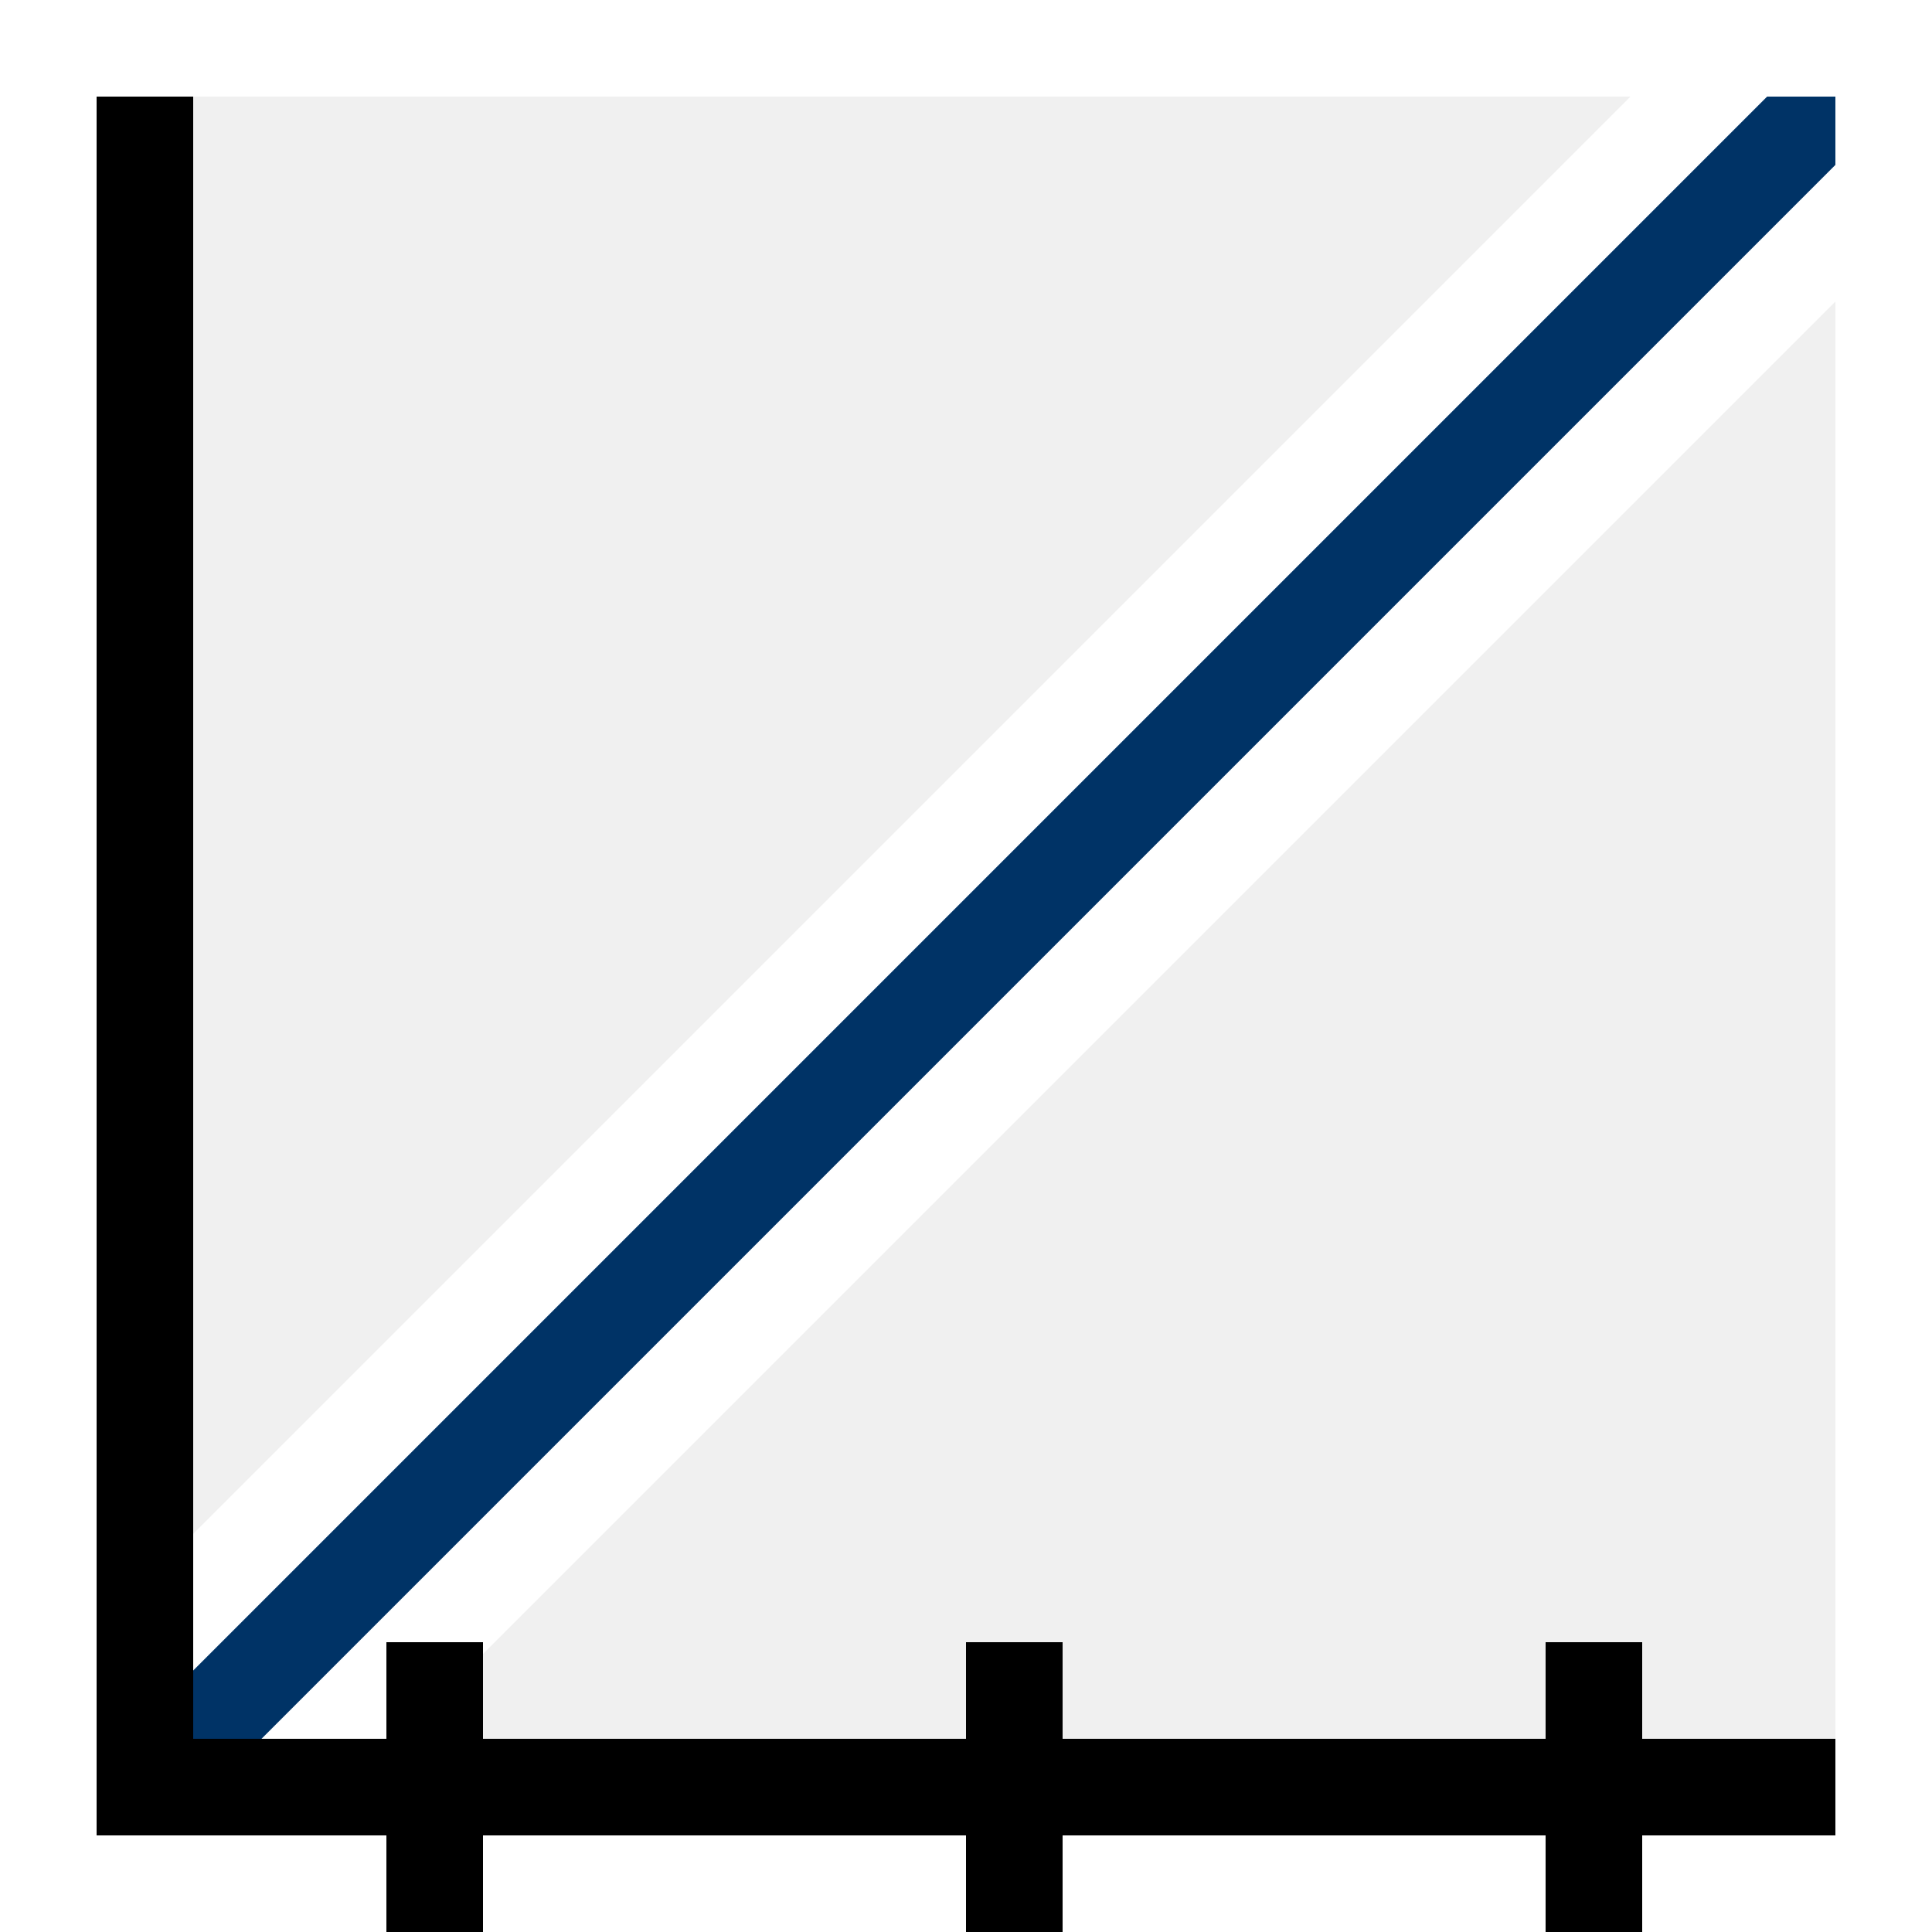
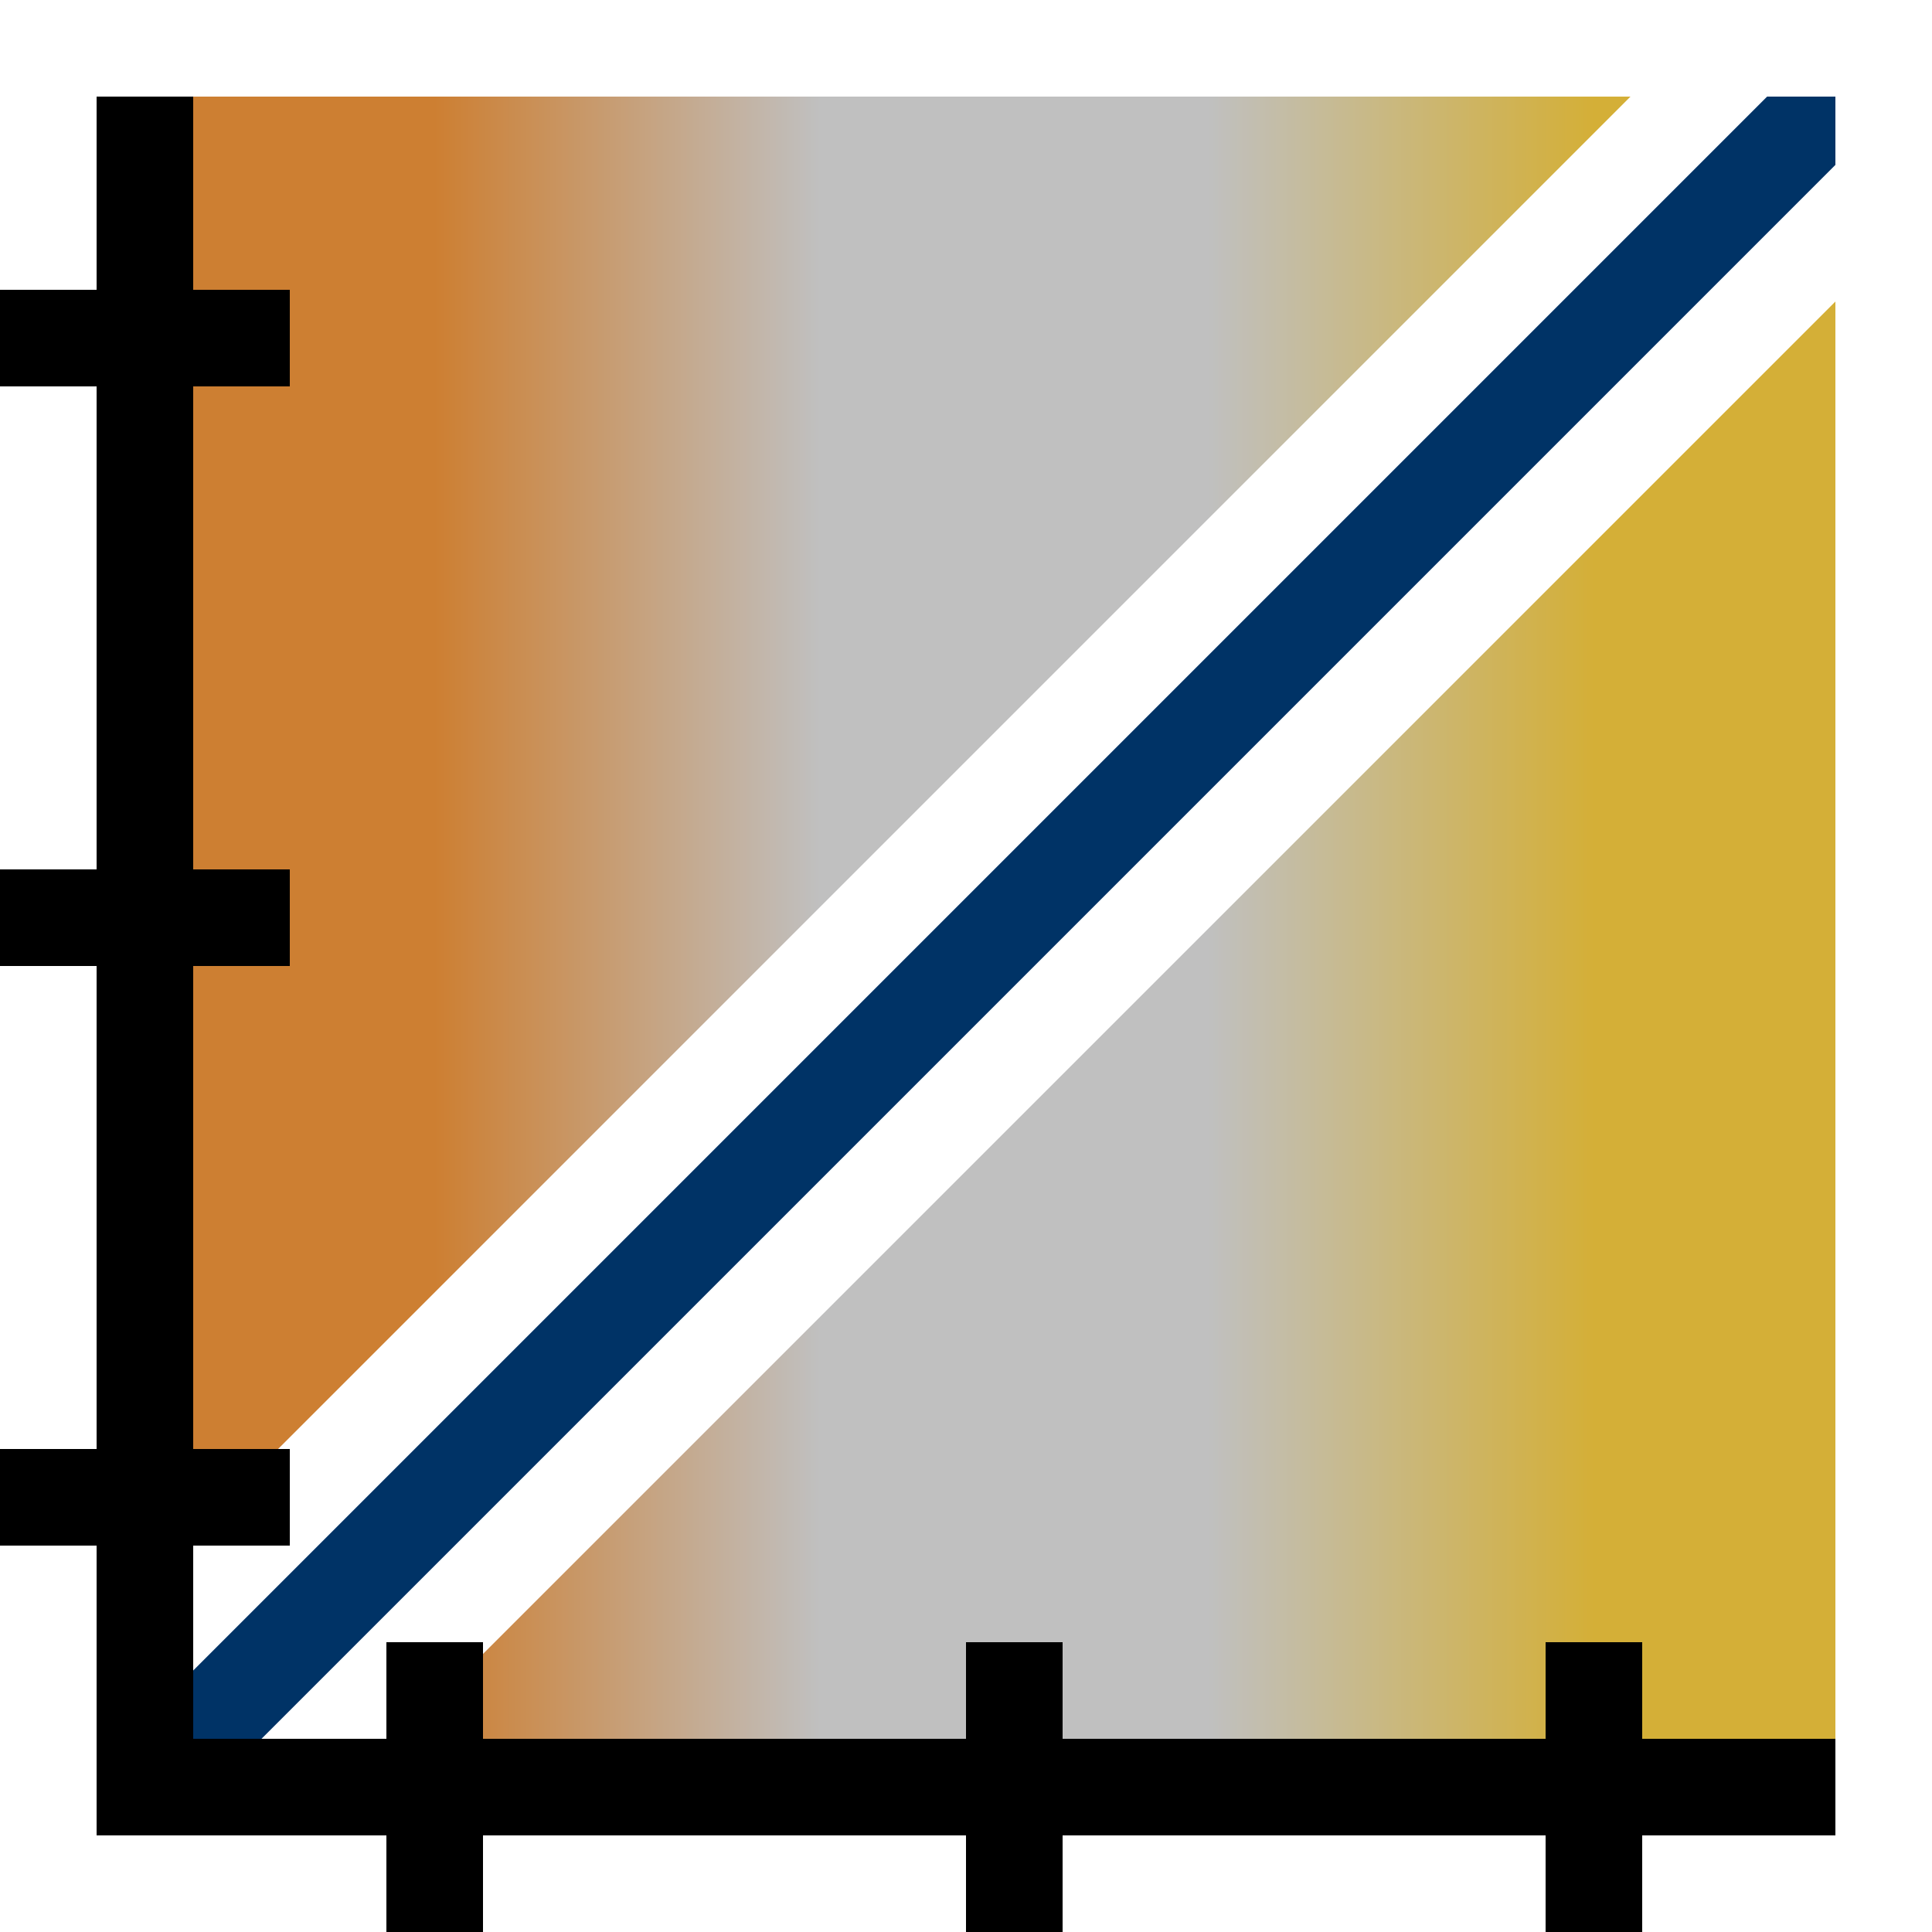
- <svg xmlns="http://www.w3.org/2000/svg" width="10cm" height="10cm" viewBox="0 0 100 100" version="1.1" id="svg11020">
-   <defs id="defs11014" />
+ <svg xmlns="http://www.w3.org/2000/svg" xmlns:xlink="http://www.w3.org/1999/xlink" width="10cm" height="10cm" viewBox="0 0 100 100" version="1.1" id="svg11020">
+   <defs id="defs11014">
+     <linearGradient id="linearGradient2753">
+       <stop style="stop-color:#cd7f32;stop-opacity:1" offset="0" id="stop2749" />
+       <stop id="stop2757" offset="0.147" style="stop-color:#cd7f32;stop-opacity:1" />
+       <stop style="stop-color:#c0c0c0;stop-opacity:1" offset="0.382" id="stop2759" />
+       <stop id="stop2763" offset="0.618" style="stop-color:#c0c0c0;stop-opacity:1" />
+       <stop id="stop2761" offset="0.853" style="stop-color:#d4af37;stop-opacity:1" />
+       <stop style="stop-color:#d4af37;stop-opacity:1" offset="1" id="stop2751" />
+     </linearGradient>
+     <linearGradient xlink:href="#linearGradient2753" id="linearGradient2755" x1="-105" y1="219.5" x2="-20" y2="219.5" gradientUnits="userSpaceOnUse" gradientTransform="translate(115,22.49999)" />
+   </defs>
  <g id="layer1" transform="translate(0,-197)">
+     <rect style="opacity:1;fill:url(#linearGradient2755);fill-opacity:1;stroke:none;stroke-width:1;stroke-linecap:round;stroke-linejoin:miter;stroke-miterlimit:4;stroke-dasharray:none;stroke-opacity:1" id="rect2733" width="85" height="85" x="10" y="202" />
    <g id="g11621" transform="matrix(0.9722222,0,0,0.9722222,2.708333,5.541665)" style="stroke-width:1.029">
      <path id="path11602-3" d="m 7.5,289.5 87.5,-87.5" style="fill:none;stroke:#ffffff;stroke-width:15.429;stroke-linecap:butt;stroke-linejoin:miter;stroke-miterlimit:4;stroke-dasharray:none;stroke-opacity:1" />
      <path id="path11602" d="M 7.5,289.5 94.929,202.071" style="fill:none;stroke:#003366;stroke-width:5.143;stroke-linecap:butt;stroke-linejoin:miter;stroke-miterlimit:4;stroke-dasharray:none;stroke-opacity:1" />
    </g>
    <rect style="opacity:1;fill:none;fill-opacity:1;stroke:#ffffff;stroke-width:5;stroke-linecap:round;stroke-linejoin:miter;stroke-miterlimit:4;stroke-dasharray:none;stroke-opacity:1" id="rect11569" width="95" height="95" x="2.5" y="199.5" />
-     <g id="g11600">
+     <g id="g2812">
      <path id="path11571" d="m 7.5,202 v 87.5 H 95" style="fill:none;stroke:#000000;stroke-width:5;stroke-linecap:butt;stroke-linejoin:miter;stroke-miterlimit:4;stroke-dasharray:none;stroke-opacity:1" />
      <path id="path11573" d="m 82.5,282 v 15" style="fill:none;stroke:#000000;stroke-width:5;stroke-linecap:butt;stroke-linejoin:miter;stroke-miterlimit:4;stroke-dasharray:none;stroke-opacity:1" />
      <path id="path11573-7" d="m 52.5,282 v 15" style="fill:none;stroke:#000000;stroke-width:5;stroke-linecap:butt;stroke-linejoin:miter;stroke-miterlimit:4;stroke-dasharray:none;stroke-opacity:1" />
      <path id="path11573-9" d="m 22.5,282 v 15" style="fill:none;stroke:#000000;stroke-width:5;stroke-linecap:butt;stroke-linejoin:miter;stroke-miterlimit:4;stroke-dasharray:none;stroke-opacity:1" />
+       <path id="path11573-9-1" d="M 15,274.5 H 0" style="fill:none;stroke:#000000;stroke-width:5;stroke-linecap:butt;stroke-linejoin:miter;stroke-miterlimit:4;stroke-dasharray:none;stroke-opacity:1" />
+       <path id="path11573-9-1-9" d="M 15,244.5 H 0" style="fill:none;stroke:#000000;stroke-width:5;stroke-linecap:butt;stroke-linejoin:miter;stroke-miterlimit:4;stroke-dasharray:none;stroke-opacity:1" />
+       <path id="path11573-9-1-1" d="M 15,214.5 H 0" style="fill:none;stroke:#000000;stroke-width:5;stroke-linecap:butt;stroke-linejoin:miter;stroke-miterlimit:4;stroke-dasharray:none;stroke-opacity:1" />
    </g>
  </g>
</svg>
